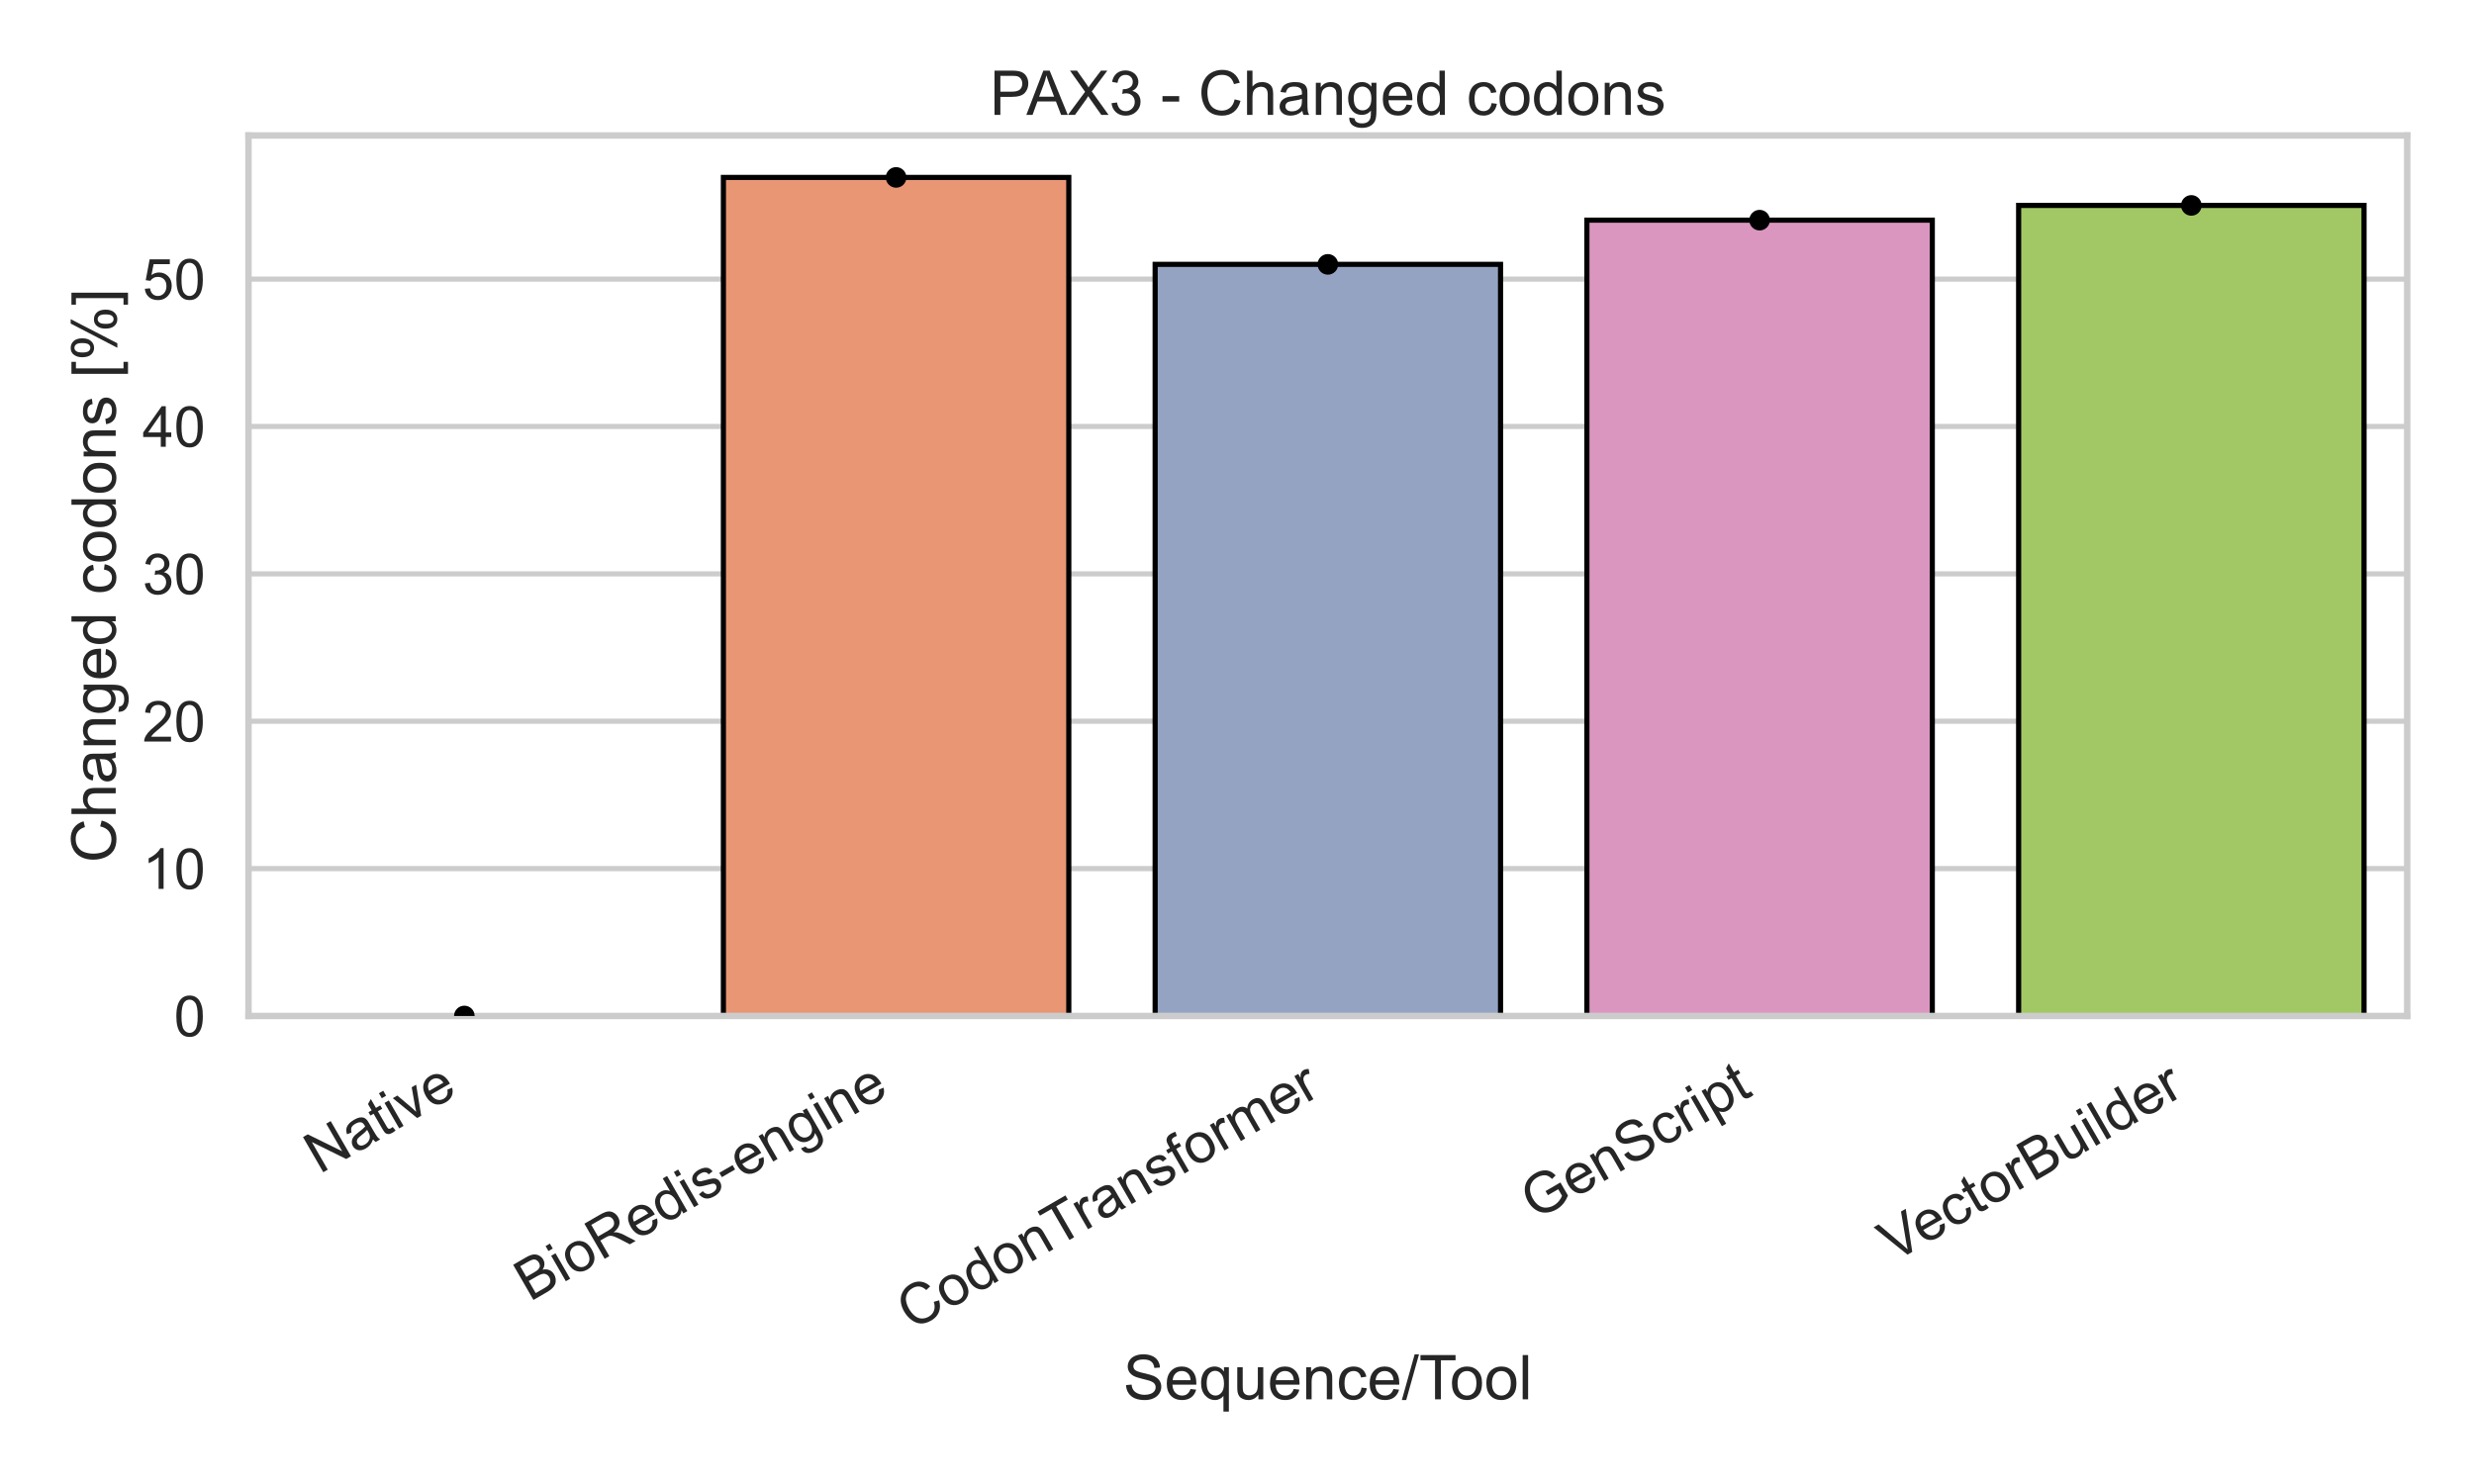
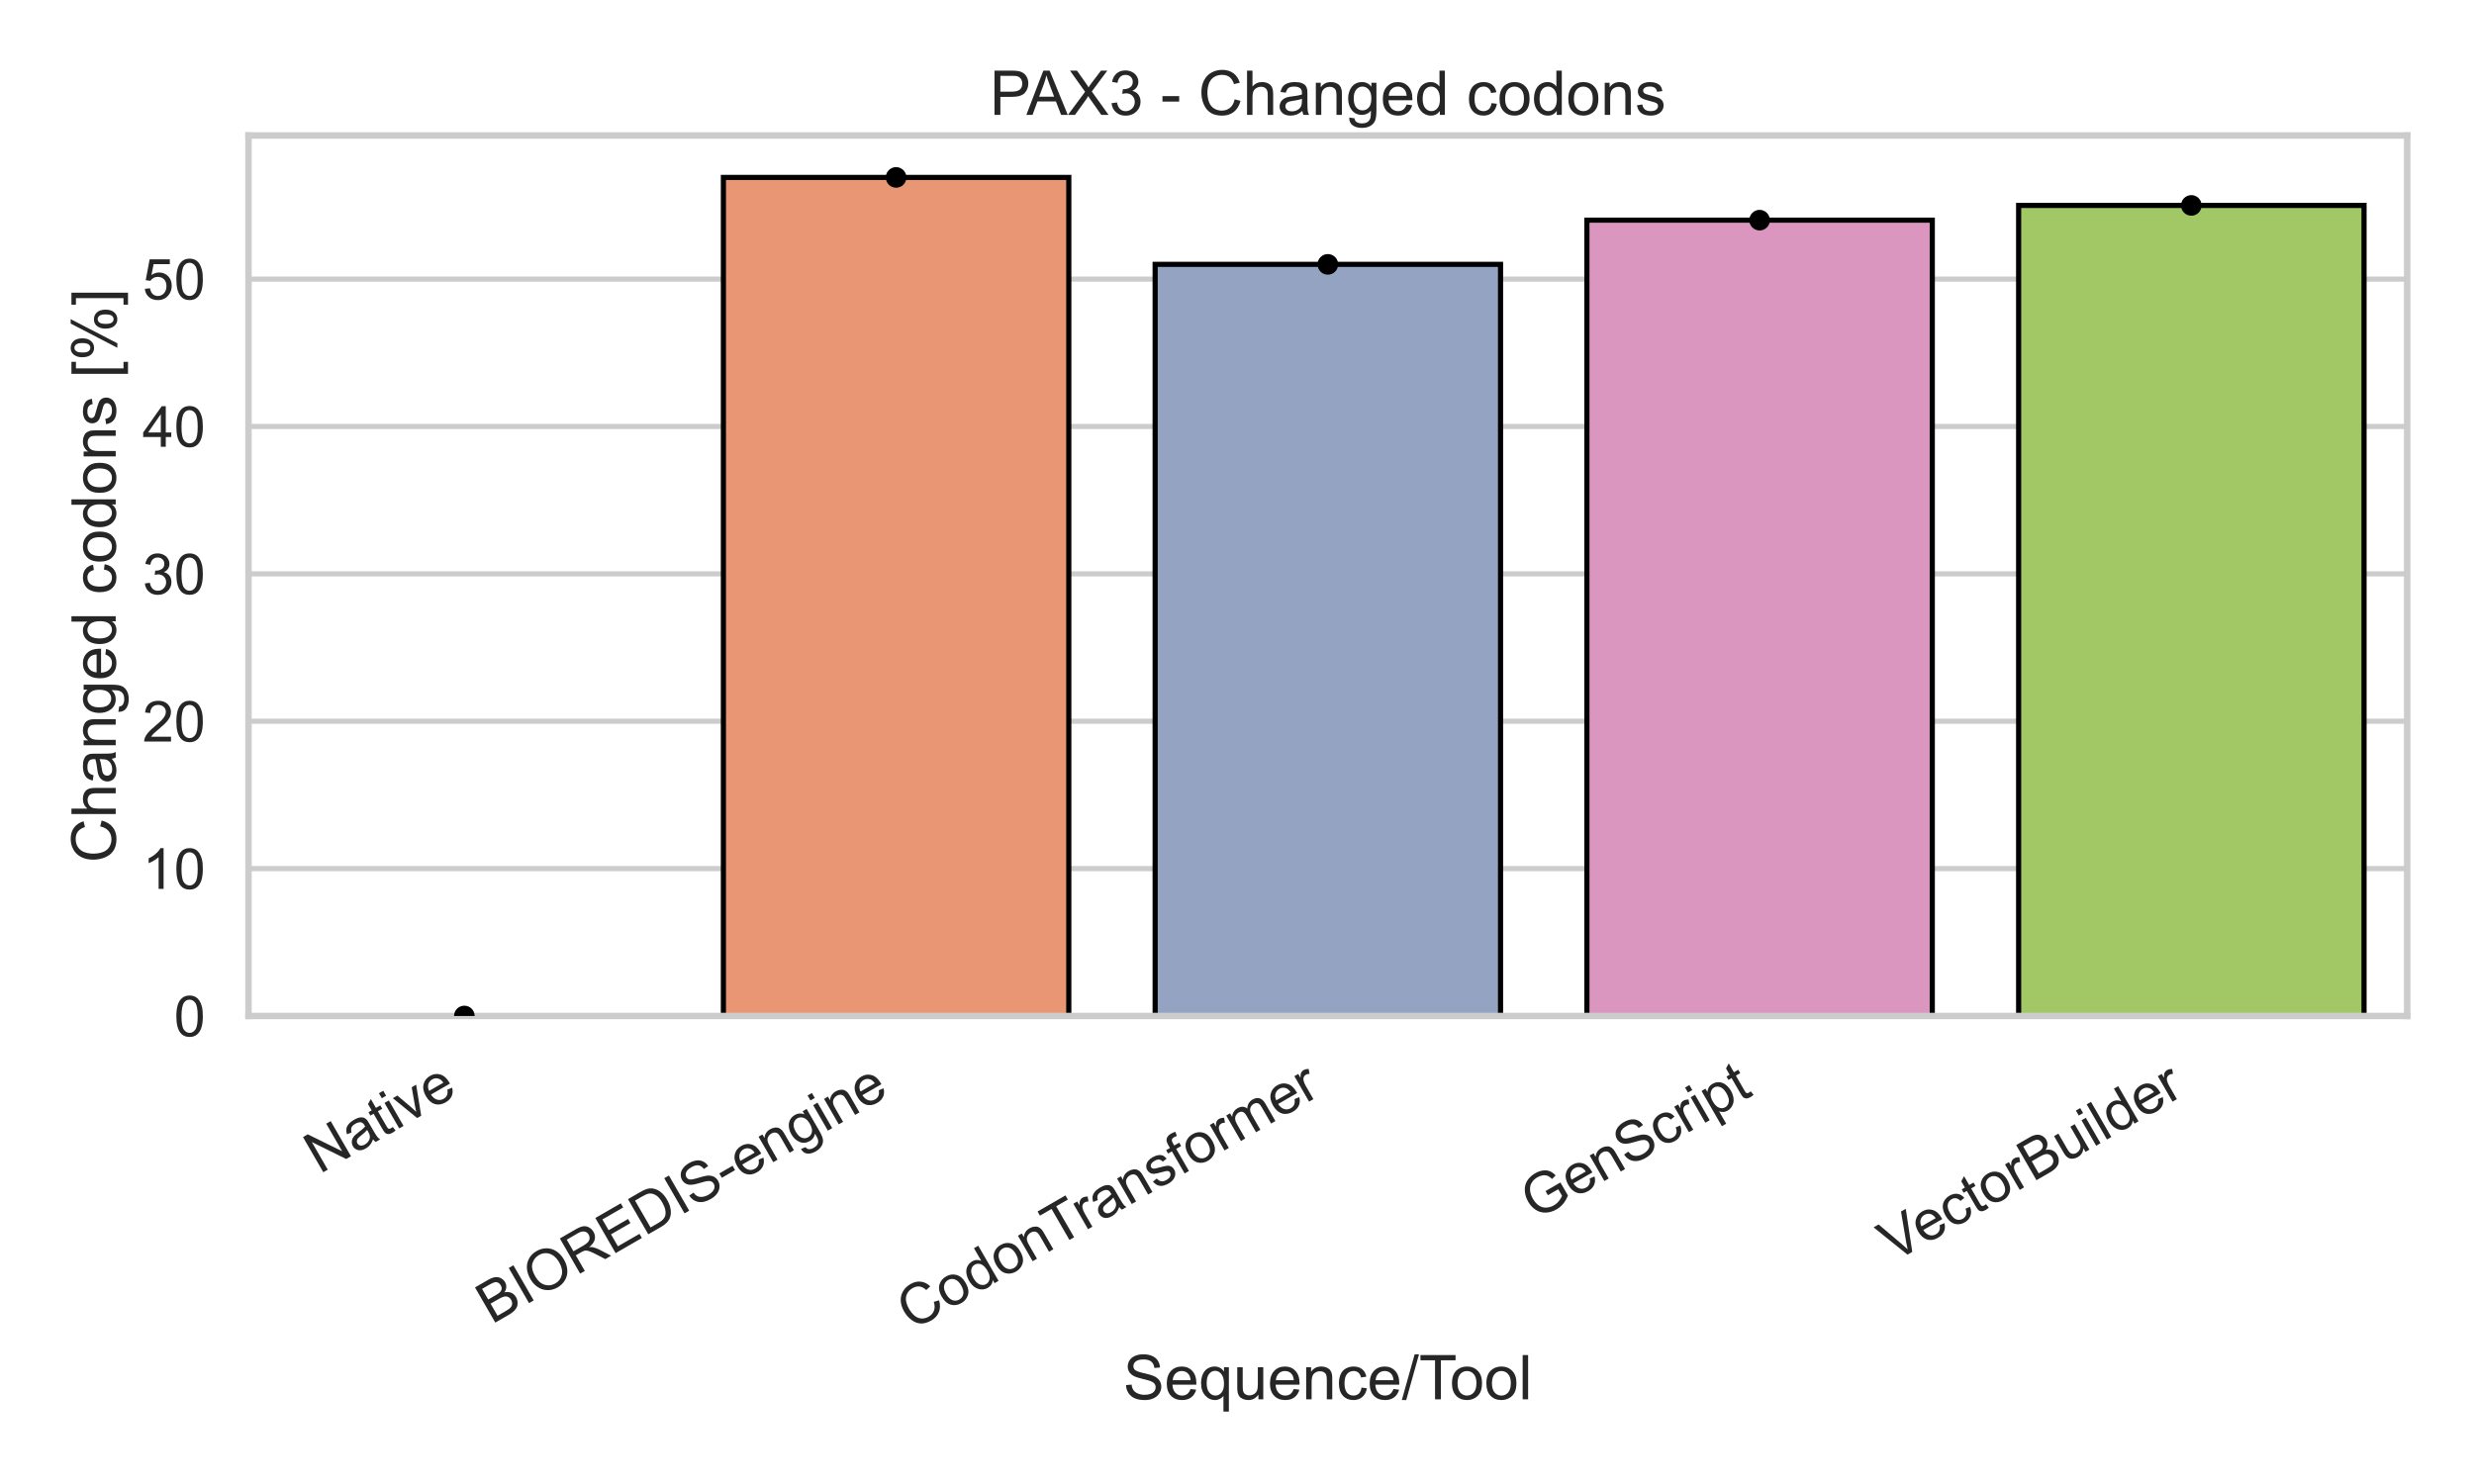
<svg xmlns="http://www.w3.org/2000/svg" xmlns:xlink="http://www.w3.org/1999/xlink" width="720pt" height="432pt" viewBox="0 0 720 432" version="1.1">
  <defs>
    <style type="text/css">*{stroke-linejoin: round; stroke-linecap: butt}</style>
  </defs>
  <g id="figure_1">
    <g id="patch_1">
      <path d="M 0 432  L 720 432  L 720 0  L 0 0  z " style="fill: #ffffff" />
    </g>
    <g id="axes_1">
      <g id="patch_2">
        <path d="M 72.315 295.757  L 700.56 295.757  L 700.56 39.44  L 72.315 39.44  z " style="fill: #ffffff" />
      </g>
      <g id="matplotlib.axis_1">
        <g id="xtick_1">
          <g id="text_1">
            <g style="fill: #262626" transform="translate(92.99824 341.8688) rotate(-30) scale(0.165 -0.165)">
              <defs>
                <path id="ArialMT-4e" d="M 488 0  L 488 4581  L 1109 4581  L 3516 984  L 3516 4581  L 4097 4581  L 4097 0  L 3475 0  L 1069 3600  L 1069 0  L 488 0  z " transform="scale(0.015625)" />
                <path id="ArialMT-61" d="M 2588 409  Q 2275 144 1986 34  Q 1697 -75 1366 -75  Q 819 -75 525 192  Q 231 459 231 875  Q 231 1119 342 1320  Q 453 1522 633 1644  Q 813 1766 1038 1828  Q 1203 1872 1538 1913  Q 2219 1994 2541 2106  Q 2544 2222 2544 2253  Q 2544 2597 2384 2738  Q 2169 2928 1744 2928  Q 1347 2928 1158 2789  Q 969 2650 878 2297  L 328 2372  Q 403 2725 575 2942  Q 747 3159 1072 3276  Q 1397 3394 1825 3394  Q 2250 3394 2515 3294  Q 2781 3194 2906 3042  Q 3031 2891 3081 2659  Q 3109 2516 3109 2141  L 3109 1391  Q 3109 606 3145 398  Q 3181 191 3288 0  L 2700 0  Q 2613 175 2588 409  z M 2541 1666  Q 2234 1541 1622 1453  Q 1275 1403 1131 1340  Q 988 1278 909 1158  Q 831 1038 831 891  Q 831 666 1001 516  Q 1172 366 1500 366  Q 1825 366 2078 508  Q 2331 650 2450 897  Q 2541 1088 2541 1459  L 2541 1666  z " transform="scale(0.015625)" />
                <path id="ArialMT-74" d="M 1650 503  L 1731 6  Q 1494 -44 1306 -44  Q 1000 -44 831 53  Q 663 150 594 308  Q 525 466 525 972  L 525 2881  L 113 2881  L 113 3319  L 525 3319  L 525 4141  L 1084 4478  L 1084 3319  L 1650 3319  L 1650 2881  L 1084 2881  L 1084 941  Q 1084 700 1114 631  Q 1144 563 1211 522  Q 1278 481 1403 481  Q 1497 481 1650 503  z " transform="scale(0.015625)" />
                <path id="ArialMT-69" d="M 425 3934  L 425 4581  L 988 4581  L 988 3934  L 425 3934  z M 425 0  L 425 3319  L 988 3319  L 988 0  L 425 0  z " transform="scale(0.015625)" />
                <path id="ArialMT-76" d="M 1344 0  L 81 3319  L 675 3319  L 1388 1331  Q 1503 1009 1600 663  Q 1675 925 1809 1294  L 2547 3319  L 3125 3319  L 1869 0  L 1344 0  z " transform="scale(0.015625)" />
                <path id="ArialMT-65" d="M 2694 1069  L 3275 997  Q 3138 488 2766 206  Q 2394 -75 1816 -75  Q 1088 -75 661 373  Q 234 822 234 1631  Q 234 2469 665 2931  Q 1097 3394 1784 3394  Q 2450 3394 2872 2941  Q 3294 2488 3294 1666  Q 3294 1616 3291 1516  L 816 1516  Q 847 969 1125 678  Q 1403 388 1819 388  Q 2128 388 2347 550  Q 2566 713 2694 1069  z M 847 1978  L 2700 1978  Q 2663 2397 2488 2606  Q 2219 2931 1791 2931  Q 1403 2931 1139 2672  Q 875 2413 847 1978  z " transform="scale(0.015625)" />
              </defs>
              <use xlink:href="#ArialMT-4e" />
              <use xlink:href="#ArialMT-61" x="72.217" />
              <use xlink:href="#ArialMT-74" x="127.832" />
              <use xlink:href="#ArialMT-69" x="155.615" />
              <use xlink:href="#ArialMT-76" x="177.832" />
              <use xlink:href="#ArialMT-65" x="227.832" />
            </g>
          </g>
        </g>
        <g id="xtick_2">
          <g id="text_2">
-             <g style="fill: #262626" transform="translate(154.2035 379.0196) rotate(-30) scale(0.165 -0.165)">
+             <g style="fill: #262626" transform="translate(143.1002 385.6132) rotate(-30) scale(0.165 -0.165)">
              <defs>
                <path id="ArialMT-42" d="M 469 0  L 469 4581  L 2188 4581  Q 2713 4581 3030 4442  Q 3347 4303 3526 4014  Q 3706 3725 3706 3409  Q 3706 3116 3547 2856  Q 3388 2597 3066 2438  Q 3481 2316 3704 2022  Q 3928 1728 3928 1328  Q 3928 1006 3792 729  Q 3656 453 3456 303  Q 3256 153 2954 76  Q 2653 0 2216 0  L 469 0  z M 1075 2656  L 2066 2656  Q 2469 2656 2644 2709  Q 2875 2778 2992 2937  Q 3109 3097 3109 3338  Q 3109 3566 3000 3739  Q 2891 3913 2687 3977  Q 2484 4041 1991 4041  L 1075 4041  L 1075 2656  z M 1075 541  L 2216 541  Q 2509 541 2628 563  Q 2838 600 2978 687  Q 3119 775 3209 942  Q 3300 1109 3300 1328  Q 3300 1584 3169 1773  Q 3038 1963 2805 2039  Q 2572 2116 2134 2116  L 1075 2116  L 1075 541  z " transform="scale(0.015625)" />
-                 <path id="ArialMT-6f" d="M 213 1659  Q 213 2581 725 3025  Q 1153 3394 1769 3394  Q 2453 3394 2887 2945  Q 3322 2497 3322 1706  Q 3322 1066 3130 698  Q 2938 331 2570 128  Q 2203 -75 1769 -75  Q 1072 -75 642 372  Q 213 819 213 1659  z M 791 1659  Q 791 1022 1069 705  Q 1347 388 1769 388  Q 2188 388 2466 706  Q 2744 1025 2744 1678  Q 2744 2294 2464 2611  Q 2184 2928 1769 2928  Q 1347 2928 1069 2612  Q 791 2297 791 1659  z " transform="scale(0.015625)" />
+                 <path id="ArialMT-49" d="M 597 0  L 597 4581  L 1203 4581  L 1203 0  L 597 0  z " transform="scale(0.015625)" />
+                 <path id="ArialMT-4f" d="M 309 2231  Q 309 3372 921 4017  Q 1534 4663 2503 4663  Q 3138 4663 3647 4359  Q 4156 4056 4423 3514  Q 4691 2972 4691 2284  Q 4691 1588 4409 1038  Q 4128 488 3612 205  Q 3097 -78 2500 -78  Q 1853 -78 1343 234  Q 834 547 571 1087  Q 309 1628 309 2231  z M 934 2222  Q 934 1394 1379 917  Q 1825 441 2497 441  Q 3181 441 3623 922  Q 4066 1403 4066 2288  Q 4066 2847 3877 3264  Q 3688 3681 3323 3911  Q 2959 4141 2506 4141  Q 1863 4141 1398 3698  Q 934 3256 934 2222  z " transform="scale(0.015625)" />
                <path id="ArialMT-52" d="M 503 0  L 503 4581  L 2534 4581  Q 3147 4581 3465 4457  Q 3784 4334 3975 4021  Q 4166 3709 4166 3331  Q 4166 2844 3850 2509  Q 3534 2175 2875 2084  Q 3116 1969 3241 1856  Q 3506 1613 3744 1247  L 4541 0  L 3778 0  L 3172 953  Q 2906 1366 2734 1584  Q 2563 1803 2427 1890  Q 2291 1978 2150 2013  Q 2047 2034 1813 2034  L 1109 2034  L 1109 0  L 503 0  z M 1109 2559  L 2413 2559  Q 2828 2559 3062 2645  Q 3297 2731 3419 2920  Q 3541 3109 3541 3331  Q 3541 3656 3305 3865  Q 3069 4075 2559 4075  L 1109 4075  L 1109 2559  z " transform="scale(0.015625)" />
-                 <path id="ArialMT-64" d="M 2575 0  L 2575 419  Q 2259 -75 1647 -75  Q 1250 -75 917 144  Q 584 363 401 755  Q 219 1147 219 1656  Q 219 2153 384 2558  Q 550 2963 881 3178  Q 1213 3394 1622 3394  Q 1922 3394 2156 3267  Q 2391 3141 2538 2938  L 2538 4581  L 3097 4581  L 3097 0  L 2575 0  z M 797 1656  Q 797 1019 1065 703  Q 1334 388 1700 388  Q 2069 388 2326 689  Q 2584 991 2584 1609  Q 2584 2291 2321 2609  Q 2059 2928 1675 2928  Q 1300 2928 1048 2622  Q 797 2316 797 1656  z " transform="scale(0.015625)" />
-                 <path id="ArialMT-73" d="M 197 991  L 753 1078  Q 800 744 1014 566  Q 1228 388 1613 388  Q 2000 388 2187 545  Q 2375 703 2375 916  Q 2375 1106 2209 1216  Q 2094 1291 1634 1406  Q 1016 1563 777 1677  Q 538 1791 414 1992  Q 291 2194 291 2438  Q 291 2659 392 2848  Q 494 3038 669 3163  Q 800 3259 1026 3326  Q 1253 3394 1513 3394  Q 1903 3394 2198 3281  Q 2494 3169 2634 2976  Q 2775 2784 2828 2463  L 2278 2388  Q 2241 2644 2061 2787  Q 1881 2931 1553 2931  Q 1166 2931 1000 2803  Q 834 2675 834 2503  Q 834 2394 903 2306  Q 972 2216 1119 2156  Q 1203 2125 1616 2013  Q 2213 1853 2448 1751  Q 2684 1650 2818 1456  Q 2953 1263 2953 975  Q 2953 694 2789 445  Q 2625 197 2315 61  Q 2006 -75 1616 -75  Q 969 -75 630 194  Q 291 463 197 991  z " transform="scale(0.015625)" />
+                 <path id="ArialMT-45" d="M 506 0  L 506 4581  L 3819 4581  L 3819 4041  L 1113 4041  L 1113 2638  L 3647 2638  L 3647 2100  L 1113 2100  L 1113 541  L 3925 541  L 3925 0  L 506 0  z " transform="scale(0.015625)" />
+                 <path id="ArialMT-44" d="M 494 0  L 494 4581  L 2072 4581  Q 2606 4581 2888 4516  Q 3281 4425 3559 4188  Q 3922 3881 4101 3404  Q 4281 2928 4281 2316  Q 4281 1794 4159 1391  Q 4038 988 3847 723  Q 3656 459 3429 307  Q 3203 156 2883 78  Q 2563 0 2147 0  L 494 0  z M 1100 541  L 2078 541  Q 2531 541 2789 625  Q 3047 709 3200 863  Q 3416 1078 3536 1442  Q 3656 1806 3656 2325  Q 3656 3044 3420 3430  Q 3184 3816 2847 3947  Q 2603 4041 2063 4041  L 1100 4041  L 1100 541  z " transform="scale(0.015625)" />
+                 <path id="ArialMT-53" d="M 288 1472  L 859 1522  Q 900 1178 1048 958  Q 1197 738 1509 602  Q 1822 466 2213 466  Q 2559 466 2825 569  Q 3091 672 3220 851  Q 3350 1031 3350 1244  Q 3350 1459 3225 1620  Q 3100 1781 2813 1891  Q 2628 1963 1997 2114  Q 1366 2266 1113 2400  Q 784 2572 623 2826  Q 463 3081 463 3397  Q 463 3744 659 4045  Q 856 4347 1234 4503  Q 1613 4659 2075 4659  Q 2584 4659 2973 4495  Q 3363 4331 3572 4012  Q 3781 3694 3797 3291  L 3216 3247  Q 3169 3681 2898 3903  Q 2628 4125 2100 4125  Q 1550 4125 1298 3923  Q 1047 3722 1047 3438  Q 1047 3191 1225 3031  Q 1400 2872 2139 2705  Q 2878 2538 3153 2413  Q 3553 2228 3743 1945  Q 3934 1663 3934 1294  Q 3934 928 3725 604  Q 3516 281 3123 101  Q 2731 -78 2241 -78  Q 1619 -78 1198 103  Q 778 284 539 648  Q 300 1013 288 1472  z " transform="scale(0.015625)" />
                <path id="ArialMT-2d" d="M 203 1375  L 203 1941  L 1931 1941  L 1931 1375  L 203 1375  z " transform="scale(0.015625)" />
                <path id="ArialMT-6e" d="M 422 0  L 422 3319  L 928 3319  L 928 2847  Q 1294 3394 1984 3394  Q 2284 3394 2536 3286  Q 2788 3178 2913 3003  Q 3038 2828 3088 2588  Q 3119 2431 3119 2041  L 3119 0  L 2556 0  L 2556 2019  Q 2556 2363 2490 2533  Q 2425 2703 2258 2804  Q 2091 2906 1866 2906  Q 1506 2906 1245 2678  Q 984 2450 984 1813  L 984 0  L 422 0  z " transform="scale(0.015625)" />
                <path id="ArialMT-67" d="M 319 -275  L 866 -356  Q 900 -609 1056 -725  Q 1266 -881 1628 -881  Q 2019 -881 2231 -725  Q 2444 -569 2519 -288  Q 2563 -116 2559 434  Q 2191 0 1641 0  Q 956 0 581 494  Q 206 988 206 1678  Q 206 2153 378 2554  Q 550 2956 876 3175  Q 1203 3394 1644 3394  Q 2231 3394 2613 2919  L 2613 3319  L 3131 3319  L 3131 450  Q 3131 -325 2973 -648  Q 2816 -972 2473 -1159  Q 2131 -1347 1631 -1347  Q 1038 -1347 672 -1080  Q 306 -813 319 -275  z M 784 1719  Q 784 1066 1043 766  Q 1303 466 1694 466  Q 2081 466 2343 764  Q 2606 1063 2606 1700  Q 2606 2309 2336 2618  Q 2066 2928 1684 2928  Q 1309 2928 1046 2623  Q 784 2319 784 1719  z " transform="scale(0.015625)" />
              </defs>
              <use xlink:href="#ArialMT-42" />
-               <use xlink:href="#ArialMT-69" x="66.699" />
-               <use xlink:href="#ArialMT-6f" x="88.916" />
-               <use xlink:href="#ArialMT-52" x="144.531" />
-               <use xlink:href="#ArialMT-65" x="216.748" />
-               <use xlink:href="#ArialMT-64" x="272.363" />
-               <use xlink:href="#ArialMT-69" x="327.979" />
-               <use xlink:href="#ArialMT-73" x="350.195" />
-               <use xlink:href="#ArialMT-2d" x="400.195" />
-               <use xlink:href="#ArialMT-65" x="433.496" />
-               <use xlink:href="#ArialMT-6e" x="489.111" />
-               <use xlink:href="#ArialMT-67" x="544.727" />
-               <use xlink:href="#ArialMT-69" x="600.342" />
-               <use xlink:href="#ArialMT-6e" x="622.559" />
-               <use xlink:href="#ArialMT-65" x="678.174" />
+               <use xlink:href="#ArialMT-49" x="66.699" />
+               <use xlink:href="#ArialMT-4f" x="94.482" />
+               <use xlink:href="#ArialMT-52" x="172.266" />
+               <use xlink:href="#ArialMT-45" x="244.482" />
+               <use xlink:href="#ArialMT-44" x="311.182" />
+               <use xlink:href="#ArialMT-49" x="383.398" />
+               <use xlink:href="#ArialMT-53" x="411.182" />
+               <use xlink:href="#ArialMT-2d" x="477.881" />
+               <use xlink:href="#ArialMT-65" x="511.182" />
+               <use xlink:href="#ArialMT-6e" x="566.797" />
+               <use xlink:href="#ArialMT-67" x="622.412" />
+               <use xlink:href="#ArialMT-69" x="678.027" />
+               <use xlink:href="#ArialMT-6e" x="700.244" />
+               <use xlink:href="#ArialMT-65" x="755.859" />
            </g>
          </g>
        </g>
        <g id="xtick_3">
          <g id="text_3">
            <g style="fill: #262626" transform="translate(265.4253 387.4049) rotate(-30) scale(0.165 -0.165)">
              <defs>
                <path id="ArialMT-43" d="M 3763 1606  L 4369 1453  Q 4178 706 3683 314  Q 3188 -78 2472 -78  Q 1731 -78 1267 223  Q 803 525 561 1097  Q 319 1669 319 2325  Q 319 3041 592 3573  Q 866 4106 1370 4382  Q 1875 4659 2481 4659  Q 3169 4659 3637 4309  Q 4106 3959 4291 3325  L 3694 3184  Q 3534 3684 3231 3912  Q 2928 4141 2469 4141  Q 1941 4141 1586 3887  Q 1231 3634 1087 3207  Q 944 2781 944 2328  Q 944 1744 1114 1308  Q 1284 872 1643 656  Q 2003 441 2422 441  Q 2931 441 3284 734  Q 3638 1028 3763 1606  z " transform="scale(0.015625)" />
+                 <path id="ArialMT-6f" d="M 213 1659  Q 213 2581 725 3025  Q 1153 3394 1769 3394  Q 2453 3394 2887 2945  Q 3322 2497 3322 1706  Q 3322 1066 3130 698  Q 2938 331 2570 128  Q 2203 -75 1769 -75  Q 1072 -75 642 372  Q 213 819 213 1659  z M 791 1659  Q 791 1022 1069 705  Q 1347 388 1769 388  Q 2188 388 2466 706  Q 2744 1025 2744 1678  Q 2744 2294 2464 2611  Q 2184 2928 1769 2928  Q 1347 2928 1069 2612  Q 791 2297 791 1659  z " transform="scale(0.015625)" />
+                 <path id="ArialMT-64" d="M 2575 0  L 2575 419  Q 2259 -75 1647 -75  Q 1250 -75 917 144  Q 584 363 401 755  Q 219 1147 219 1656  Q 219 2153 384 2558  Q 550 2963 881 3178  Q 1213 3394 1622 3394  Q 1922 3394 2156 3267  Q 2391 3141 2538 2938  L 2538 4581  L 3097 4581  L 3097 0  L 2575 0  z M 797 1656  Q 797 1019 1065 703  Q 1334 388 1700 388  Q 2069 388 2326 689  Q 2584 991 2584 1609  Q 2584 2291 2321 2609  Q 2059 2928 1675 2928  Q 1300 2928 1048 2622  Q 797 2316 797 1656  z " transform="scale(0.015625)" />
                <path id="ArialMT-54" d="M 1659 0  L 1659 4041  L 150 4041  L 150 4581  L 3781 4581  L 3781 4041  L 2266 4041  L 2266 0  L 1659 0  z " transform="scale(0.015625)" />
                <path id="ArialMT-72" d="M 416 0  L 416 3319  L 922 3319  L 922 2816  Q 1116 3169 1280 3281  Q 1444 3394 1641 3394  Q 1925 3394 2219 3213  L 2025 2691  Q 1819 2813 1613 2813  Q 1428 2813 1281 2702  Q 1134 2591 1072 2394  Q 978 2094 978 1738  L 978 0  L 416 0  z " transform="scale(0.015625)" />
+                 <path id="ArialMT-73" d="M 197 991  L 753 1078  Q 800 744 1014 566  Q 1228 388 1613 388  Q 2000 388 2187 545  Q 2375 703 2375 916  Q 2375 1106 2209 1216  Q 2094 1291 1634 1406  Q 1016 1563 777 1677  Q 538 1791 414 1992  Q 291 2194 291 2438  Q 291 2659 392 2848  Q 494 3038 669 3163  Q 800 3259 1026 3326  Q 1253 3394 1513 3394  Q 1903 3394 2198 3281  Q 2494 3169 2634 2976  Q 2775 2784 2828 2463  L 2278 2388  Q 2241 2644 2061 2787  Q 1881 2931 1553 2931  Q 1166 2931 1000 2803  Q 834 2675 834 2503  Q 834 2394 903 2306  Q 972 2216 1119 2156  Q 1203 2125 1616 2013  Q 2213 1853 2448 1751  Q 2684 1650 2818 1456  Q 2953 1263 2953 975  Q 2953 694 2789 445  Q 2625 197 2315 61  Q 2006 -75 1616 -75  Q 969 -75 630 194  Q 291 463 197 991  z " transform="scale(0.015625)" />
                <path id="ArialMT-66" d="M 556 0  L 556 2881  L 59 2881  L 59 3319  L 556 3319  L 556 3672  Q 556 4006 616 4169  Q 697 4388 901 4523  Q 1106 4659 1475 4659  Q 1713 4659 2000 4603  L 1916 4113  Q 1741 4144 1584 4144  Q 1328 4144 1222 4034  Q 1116 3925 1116 3625  L 1116 3319  L 1763 3319  L 1763 2881  L 1116 2881  L 1116 0  L 556 0  z " transform="scale(0.015625)" />
                <path id="ArialMT-6d" d="M 422 0  L 422 3319  L 925 3319  L 925 2853  Q 1081 3097 1340 3245  Q 1600 3394 1931 3394  Q 2300 3394 2536 3241  Q 2772 3088 2869 2813  Q 3263 3394 3894 3394  Q 4388 3394 4653 3120  Q 4919 2847 4919 2278  L 4919 0  L 4359 0  L 4359 2091  Q 4359 2428 4304 2576  Q 4250 2725 4106 2815  Q 3963 2906 3769 2906  Q 3419 2906 3187 2673  Q 2956 2441 2956 1928  L 2956 0  L 2394 0  L 2394 2156  Q 2394 2531 2256 2718  Q 2119 2906 1806 2906  Q 1569 2906 1367 2781  Q 1166 2656 1075 2415  Q 984 2175 984 1722  L 984 0  L 422 0  z " transform="scale(0.015625)" />
              </defs>
              <use xlink:href="#ArialMT-43" />
              <use xlink:href="#ArialMT-6f" x="72.217" />
              <use xlink:href="#ArialMT-64" x="127.832" />
              <use xlink:href="#ArialMT-6f" x="183.447" />
              <use xlink:href="#ArialMT-6e" x="239.062" />
              <use xlink:href="#ArialMT-54" x="294.678" />
              <use xlink:href="#ArialMT-72" x="352.012" />
              <use xlink:href="#ArialMT-61" x="385.312" />
              <use xlink:href="#ArialMT-6e" x="440.928" />
              <use xlink:href="#ArialMT-73" x="496.543" />
              <use xlink:href="#ArialMT-66" x="546.543" />
              <use xlink:href="#ArialMT-6f" x="574.326" />
              <use xlink:href="#ArialMT-72" x="629.941" />
              <use xlink:href="#ArialMT-6d" x="663.242" />
              <use xlink:href="#ArialMT-65" x="746.543" />
              <use xlink:href="#ArialMT-72" x="802.158" />
            </g>
          </g>
        </g>
        <g id="xtick_4">
          <g id="text_4">
            <g style="fill: #262626" transform="translate(446.9147 355.3396) rotate(-30) scale(0.165 -0.165)">
              <defs>
                <path id="ArialMT-47" d="M 2638 1797  L 2638 2334  L 4578 2338  L 4578 638  Q 4131 281 3656 101  Q 3181 -78 2681 -78  Q 2006 -78 1454 211  Q 903 500 622 1047  Q 341 1594 341 2269  Q 341 2938 620 3517  Q 900 4097 1425 4378  Q 1950 4659 2634 4659  Q 3131 4659 3532 4498  Q 3934 4338 4162 4050  Q 4391 3763 4509 3300  L 3963 3150  Q 3859 3500 3706 3700  Q 3553 3900 3268 4020  Q 2984 4141 2638 4141  Q 2222 4141 1919 4014  Q 1616 3888 1430 3681  Q 1244 3475 1141 3228  Q 966 2803 966 2306  Q 966 1694 1177 1281  Q 1388 869 1791 669  Q 2194 469 2647 469  Q 3041 469 3416 620  Q 3791 772 3984 944  L 3984 1797  L 2638 1797  z " transform="scale(0.015625)" />
-                 <path id="ArialMT-53" d="M 288 1472  L 859 1522  Q 900 1178 1048 958  Q 1197 738 1509 602  Q 1822 466 2213 466  Q 2559 466 2825 569  Q 3091 672 3220 851  Q 3350 1031 3350 1244  Q 3350 1459 3225 1620  Q 3100 1781 2813 1891  Q 2628 1963 1997 2114  Q 1366 2266 1113 2400  Q 784 2572 623 2826  Q 463 3081 463 3397  Q 463 3744 659 4045  Q 856 4347 1234 4503  Q 1613 4659 2075 4659  Q 2584 4659 2973 4495  Q 3363 4331 3572 4012  Q 3781 3694 3797 3291  L 3216 3247  Q 3169 3681 2898 3903  Q 2628 4125 2100 4125  Q 1550 4125 1298 3923  Q 1047 3722 1047 3438  Q 1047 3191 1225 3031  Q 1400 2872 2139 2705  Q 2878 2538 3153 2413  Q 3553 2228 3743 1945  Q 3934 1663 3934 1294  Q 3934 928 3725 604  Q 3516 281 3123 101  Q 2731 -78 2241 -78  Q 1619 -78 1198 103  Q 778 284 539 648  Q 300 1013 288 1472  z " transform="scale(0.015625)" />
                <path id="ArialMT-63" d="M 2588 1216  L 3141 1144  Q 3050 572 2676 248  Q 2303 -75 1759 -75  Q 1078 -75 664 370  Q 250 816 250 1647  Q 250 2184 428 2587  Q 606 2991 970 3192  Q 1334 3394 1763 3394  Q 2303 3394 2647 3120  Q 2991 2847 3088 2344  L 2541 2259  Q 2463 2594 2264 2762  Q 2066 2931 1784 2931  Q 1359 2931 1093 2626  Q 828 2322 828 1663  Q 828 994 1084 691  Q 1341 388 1753 388  Q 2084 388 2306 591  Q 2528 794 2588 1216  z " transform="scale(0.015625)" />
                <path id="ArialMT-70" d="M 422 -1272  L 422 3319  L 934 3319  L 934 2888  Q 1116 3141 1344 3267  Q 1572 3394 1897 3394  Q 2322 3394 2647 3175  Q 2972 2956 3137 2557  Q 3303 2159 3303 1684  Q 3303 1175 3120 767  Q 2938 359 2589 142  Q 2241 -75 1856 -75  Q 1575 -75 1351 44  Q 1128 163 984 344  L 984 -1272  L 422 -1272  z M 931 1641  Q 931 1000 1190 694  Q 1450 388 1819 388  Q 2194 388 2461 705  Q 2728 1022 2728 1688  Q 2728 2322 2467 2637  Q 2206 2953 1844 2953  Q 1484 2953 1207 2617  Q 931 2281 931 1641  z " transform="scale(0.015625)" />
              </defs>
              <use xlink:href="#ArialMT-47" />
              <use xlink:href="#ArialMT-65" x="77.783" />
              <use xlink:href="#ArialMT-6e" x="133.398" />
              <use xlink:href="#ArialMT-53" x="189.014" />
              <use xlink:href="#ArialMT-63" x="255.713" />
              <use xlink:href="#ArialMT-72" x="305.713" />
              <use xlink:href="#ArialMT-69" x="339.014" />
              <use xlink:href="#ArialMT-70" x="361.23" />
              <use xlink:href="#ArialMT-74" x="416.846" />
            </g>
          </g>
        </g>
        <g id="xtick_5">
          <g id="text_5">
            <g style="fill: #262626" transform="translate(551.1073 367.5534) rotate(-30) scale(0.165 -0.165)">
              <defs>
                <path id="ArialMT-56" d="M 1803 0  L 28 4581  L 684 4581  L 1875 1253  Q 2019 853 2116 503  Q 2222 878 2363 1253  L 3600 4581  L 4219 4581  L 2425 0  L 1803 0  z " transform="scale(0.015625)" />
                <path id="ArialMT-75" d="M 2597 0  L 2597 488  Q 2209 -75 1544 -75  Q 1250 -75 995 37  Q 741 150 617 320  Q 494 491 444 738  Q 409 903 409 1263  L 409 3319  L 972 3319  L 972 1478  Q 972 1038 1006 884  Q 1059 663 1231 536  Q 1403 409 1656 409  Q 1909 409 2131 539  Q 2353 669 2445 892  Q 2538 1116 2538 1541  L 2538 3319  L 3100 3319  L 3100 0  L 2597 0  z " transform="scale(0.015625)" />
                <path id="ArialMT-6c" d="M 409 0  L 409 4581  L 972 4581  L 972 0  L 409 0  z " transform="scale(0.015625)" />
              </defs>
              <use xlink:href="#ArialMT-56" />
              <use xlink:href="#ArialMT-65" x="61.199" />
              <use xlink:href="#ArialMT-63" x="116.814" />
              <use xlink:href="#ArialMT-74" x="166.814" />
              <use xlink:href="#ArialMT-6f" x="194.598" />
              <use xlink:href="#ArialMT-72" x="250.213" />
              <use xlink:href="#ArialMT-42" x="283.514" />
              <use xlink:href="#ArialMT-75" x="350.213" />
              <use xlink:href="#ArialMT-69" x="405.828" />
              <use xlink:href="#ArialMT-6c" x="428.045" />
              <use xlink:href="#ArialMT-64" x="450.262" />
              <use xlink:href="#ArialMT-65" x="505.877" />
              <use xlink:href="#ArialMT-72" x="561.492" />
            </g>
          </g>
        </g>
        <g id="text_6">
          <g style="fill: #262626" transform="translate(326.8997 407.3484) scale(0.18 -0.18)">
            <defs>
              <path id="ArialMT-71" d="M 2538 -1272  L 2538 353  Q 2406 169 2170 47  Q 1934 -75 1669 -75  Q 1078 -75 651 397  Q 225 869 225 1691  Q 225 2191 398 2587  Q 572 2984 901 3189  Q 1231 3394 1625 3394  Q 2241 3394 2594 2875  L 2594 3319  L 3100 3319  L 3100 -1272  L 2538 -1272  z M 803 1669  Q 803 1028 1072 708  Q 1341 388 1716 388  Q 2075 388 2334 692  Q 2594 997 2594 1619  Q 2594 2281 2320 2615  Q 2047 2950 1678 2950  Q 1313 2950 1058 2639  Q 803 2328 803 1669  z " transform="scale(0.015625)" />
              <path id="ArialMT-2f" d="M 0 -78  L 1328 4659  L 1778 4659  L 453 -78  L 0 -78  z " transform="scale(0.015625)" />
            </defs>
            <use xlink:href="#ArialMT-53" />
            <use xlink:href="#ArialMT-65" x="66.699" />
            <use xlink:href="#ArialMT-71" x="122.314" />
            <use xlink:href="#ArialMT-75" x="177.93" />
            <use xlink:href="#ArialMT-65" x="233.545" />
            <use xlink:href="#ArialMT-6e" x="289.16" />
            <use xlink:href="#ArialMT-63" x="344.775" />
            <use xlink:href="#ArialMT-65" x="394.775" />
            <use xlink:href="#ArialMT-2f" x="450.391" />
            <use xlink:href="#ArialMT-54" x="478.174" />
            <use xlink:href="#ArialMT-6f" x="528.133" />
            <use xlink:href="#ArialMT-6f" x="583.748" />
            <use xlink:href="#ArialMT-6c" x="639.363" />
          </g>
        </g>
      </g>
      <g id="matplotlib.axis_2">
        <g id="ytick_1">
          <g id="line2d_1">
-             <path d="M 72.315 295.757  L 700.56 295.757  " clip-path="url(#p2572386478)" style="fill: none; stroke: #cccccc; stroke-width: 1.5; stroke-linecap: round" />
+             <path d="M 72.315 295.757  L 700.56 295.757  " clip-path="url(#pbe7a2d8ac1)" style="fill: none; stroke: #cccccc; stroke-width: 1.5; stroke-linecap: round" />
          </g>
          <g id="text_7">
            <g style="fill: #262626" transform="translate(50.63945 301.6623) scale(0.165 -0.165)">
              <defs>
                <path id="ArialMT-30" d="M 266 2259  Q 266 3072 433 3567  Q 600 4063 929 4331  Q 1259 4600 1759 4600  Q 2128 4600 2406 4451  Q 2684 4303 2865 4023  Q 3047 3744 3150 3342  Q 3253 2941 3253 2259  Q 3253 1453 3087 958  Q 2922 463 2592 192  Q 2263 -78 1759 -78  Q 1097 -78 719 397  Q 266 969 266 2259  z M 844 2259  Q 844 1131 1108 757  Q 1372 384 1759 384  Q 2147 384 2411 759  Q 2675 1134 2675 2259  Q 2675 3391 2411 3762  Q 2147 4134 1753 4134  Q 1366 4134 1134 3806  Q 844 3388 844 2259  z " transform="scale(0.015625)" />
              </defs>
              <use xlink:href="#ArialMT-30" />
            </g>
          </g>
        </g>
        <g id="ytick_2">
          <g id="line2d_2">
-             <path d="M 72.315 252.855  L 700.56 252.855  " clip-path="url(#p2572386478)" style="fill: none; stroke: #cccccc; stroke-width: 1.5; stroke-linecap: round" />
+             <path d="M 72.315 252.855  L 700.56 252.855  " clip-path="url(#pbe7a2d8ac1)" style="fill: none; stroke: #cccccc; stroke-width: 1.5; stroke-linecap: round" />
          </g>
          <g id="text_8">
            <g style="fill: #262626" transform="translate(41.46391 258.7605) scale(0.165 -0.165)">
              <defs>
                <path id="ArialMT-31" d="M 2384 0  L 1822 0  L 1822 3584  Q 1619 3391 1289 3197  Q 959 3003 697 2906  L 697 3450  Q 1169 3672 1522 3987  Q 1875 4303 2022 4600  L 2384 4600  L 2384 0  z " transform="scale(0.015625)" />
              </defs>
              <use xlink:href="#ArialMT-31" />
              <use xlink:href="#ArialMT-30" x="55.615" />
            </g>
          </g>
        </g>
        <g id="ytick_3">
          <g id="line2d_3">
-             <path d="M 72.315 209.953  L 700.56 209.953  " clip-path="url(#p2572386478)" style="fill: none; stroke: #cccccc; stroke-width: 1.5; stroke-linecap: round" />
+             <path d="M 72.315 209.953  L 700.56 209.953  " clip-path="url(#pbe7a2d8ac1)" style="fill: none; stroke: #cccccc; stroke-width: 1.5; stroke-linecap: round" />
          </g>
          <g id="text_9">
            <g style="fill: #262626" transform="translate(41.46391 215.8586) scale(0.165 -0.165)">
              <defs>
                <path id="ArialMT-32" d="M 3222 541  L 3222 0  L 194 0  Q 188 203 259 391  Q 375 700 629 1000  Q 884 1300 1366 1694  Q 2113 2306 2375 2664  Q 2638 3022 2638 3341  Q 2638 3675 2398 3904  Q 2159 4134 1775 4134  Q 1369 4134 1125 3890  Q 881 3647 878 3216  L 300 3275  Q 359 3922 746 4261  Q 1134 4600 1788 4600  Q 2447 4600 2831 4234  Q 3216 3869 3216 3328  Q 3216 3053 3103 2787  Q 2991 2522 2730 2228  Q 2469 1934 1863 1422  Q 1356 997 1212 845  Q 1069 694 975 541  L 3222 541  z " transform="scale(0.015625)" />
              </defs>
              <use xlink:href="#ArialMT-32" />
              <use xlink:href="#ArialMT-30" x="55.615" />
            </g>
          </g>
        </g>
        <g id="ytick_4">
          <g id="line2d_4">
-             <path d="M 72.315 167.052  L 700.56 167.052  " clip-path="url(#p2572386478)" style="fill: none; stroke: #cccccc; stroke-width: 1.5; stroke-linecap: round" />
+             <path d="M 72.315 167.052  L 700.56 167.052  " clip-path="url(#pbe7a2d8ac1)" style="fill: none; stroke: #cccccc; stroke-width: 1.5; stroke-linecap: round" />
          </g>
          <g id="text_10">
            <g style="fill: #262626" transform="translate(41.46391 172.9568) scale(0.165 -0.165)">
              <defs>
                <path id="ArialMT-33" d="M 269 1209  L 831 1284  Q 928 806 1161 595  Q 1394 384 1728 384  Q 2125 384 2398 659  Q 2672 934 2672 1341  Q 2672 1728 2419 1979  Q 2166 2231 1775 2231  Q 1616 2231 1378 2169  L 1441 2663  Q 1497 2656 1531 2656  Q 1891 2656 2178 2843  Q 2466 3031 2466 3422  Q 2466 3731 2256 3934  Q 2047 4138 1716 4138  Q 1388 4138 1169 3931  Q 950 3725 888 3313  L 325 3413  Q 428 3978 793 4289  Q 1159 4600 1703 4600  Q 2078 4600 2393 4439  Q 2709 4278 2876 4000  Q 3044 3722 3044 3409  Q 3044 3113 2884 2869  Q 2725 2625 2413 2481  Q 2819 2388 3044 2092  Q 3269 1797 3269 1353  Q 3269 753 2831 336  Q 2394 -81 1725 -81  Q 1122 -81 723 278  Q 325 638 269 1209  z " transform="scale(0.015625)" />
              </defs>
              <use xlink:href="#ArialMT-33" />
              <use xlink:href="#ArialMT-30" x="55.615" />
            </g>
          </g>
        </g>
        <g id="ytick_5">
          <g id="line2d_5">
-             <path d="M 72.315 124.15  L 700.56 124.15  " clip-path="url(#p2572386478)" style="fill: none; stroke: #cccccc; stroke-width: 1.5; stroke-linecap: round" />
+             <path d="M 72.315 124.15  L 700.56 124.15  " clip-path="url(#pbe7a2d8ac1)" style="fill: none; stroke: #cccccc; stroke-width: 1.5; stroke-linecap: round" />
          </g>
          <g id="text_11">
            <g style="fill: #262626" transform="translate(41.46391 130.0549) scale(0.165 -0.165)">
              <defs>
                <path id="ArialMT-34" d="M 2069 0  L 2069 1097  L 81 1097  L 81 1613  L 2172 4581  L 2631 4581  L 2631 1613  L 3250 1613  L 3250 1097  L 2631 1097  L 2631 0  L 2069 0  z M 2069 1613  L 2069 3678  L 634 1613  L 2069 1613  z " transform="scale(0.015625)" />
              </defs>
              <use xlink:href="#ArialMT-34" />
              <use xlink:href="#ArialMT-30" x="55.615" />
            </g>
          </g>
        </g>
        <g id="ytick_6">
          <g id="line2d_6">
-             <path d="M 72.315 81.248  L 700.56 81.248  " clip-path="url(#p2572386478)" style="fill: none; stroke: #cccccc; stroke-width: 1.5; stroke-linecap: round" />
+             <path d="M 72.315 81.248  L 700.56 81.248  " clip-path="url(#pbe7a2d8ac1)" style="fill: none; stroke: #cccccc; stroke-width: 1.5; stroke-linecap: round" />
          </g>
          <g id="text_12">
            <g style="fill: #262626" transform="translate(41.46391 87.15305) scale(0.165 -0.165)">
              <defs>
                <path id="ArialMT-35" d="M 266 1200  L 856 1250  Q 922 819 1161 601  Q 1400 384 1738 384  Q 2144 384 2425 690  Q 2706 997 2706 1503  Q 2706 1984 2436 2262  Q 2166 2541 1728 2541  Q 1456 2541 1237 2417  Q 1019 2294 894 2097  L 366 2166  L 809 4519  L 3088 4519  L 3088 3981  L 1259 3981  L 1013 2750  Q 1425 3038 1878 3038  Q 2478 3038 2890 2622  Q 3303 2206 3303 1553  Q 3303 931 2941 478  Q 2500 -78 1738 -78  Q 1113 -78 717 272  Q 322 622 266 1200  z " transform="scale(0.015625)" />
              </defs>
              <use xlink:href="#ArialMT-35" />
              <use xlink:href="#ArialMT-30" x="55.615" />
            </g>
          </g>
        </g>
        <g id="text_13">
          <g style="fill: #262626" transform="translate(33.67547 251.1509) rotate(-90) scale(0.18 -0.18)">
            <defs>
              <path id="ArialMT-68" d="M 422 0  L 422 4581  L 984 4581  L 984 2938  Q 1378 3394 1978 3394  Q 2347 3394 2619 3248  Q 2891 3103 3008 2847  Q 3125 2591 3125 2103  L 3125 0  L 2563 0  L 2563 2103  Q 2563 2525 2380 2717  Q 2197 2909 1863 2909  Q 1613 2909 1392 2779  Q 1172 2650 1078 2428  Q 984 2206 984 1816  L 984 0  L 422 0  z " transform="scale(0.015625)" />
              <path id="ArialMT-20" transform="scale(0.015625)" />
              <path id="ArialMT-5b" d="M 434 -1272  L 434 4581  L 1675 4581  L 1675 4116  L 997 4116  L 997 -806  L 1675 -806  L 1675 -1272  L 434 -1272  z " transform="scale(0.015625)" />
              <path id="ArialMT-25" d="M 372 3481  Q 372 3972 619 4315  Q 866 4659 1334 4659  Q 1766 4659 2048 4351  Q 2331 4044 2331 3447  Q 2331 2866 2045 2552  Q 1759 2238 1341 2238  Q 925 2238 648 2547  Q 372 2856 372 3481  z M 1350 4272  Q 1141 4272 1002 4090  Q 863 3909 863 3425  Q 863 2984 1003 2804  Q 1144 2625 1350 2625  Q 1563 2625 1702 2806  Q 1841 2988 1841 3469  Q 1841 3913 1700 4092  Q 1559 4272 1350 4272  z M 1353 -169  L 3859 4659  L 4316 4659  L 1819 -169  L 1353 -169  z M 3334 1075  Q 3334 1569 3581 1911  Q 3828 2253 4300 2253  Q 4731 2253 5014 1945  Q 5297 1638 5297 1041  Q 5297 459 5011 145  Q 4725 -169 4303 -169  Q 3888 -169 3611 142  Q 3334 453 3334 1075  z M 4316 1866  Q 4103 1866 3964 1684  Q 3825 1503 3825 1019  Q 3825 581 3965 400  Q 4106 219 4313 219  Q 4528 219 4667 400  Q 4806 581 4806 1063  Q 4806 1506 4665 1686  Q 4525 1866 4316 1866  z " transform="scale(0.015625)" />
              <path id="ArialMT-5d" d="M 1363 -1272  L 122 -1272  L 122 -806  L 800 -806  L 800 4116  L 122 4116  L 122 4581  L 1363 4581  L 1363 -1272  z " transform="scale(0.015625)" />
            </defs>
            <use xlink:href="#ArialMT-43" />
            <use xlink:href="#ArialMT-68" x="72.217" />
            <use xlink:href="#ArialMT-61" x="127.832" />
            <use xlink:href="#ArialMT-6e" x="183.447" />
            <use xlink:href="#ArialMT-67" x="239.062" />
            <use xlink:href="#ArialMT-65" x="294.678" />
            <use xlink:href="#ArialMT-64" x="350.293" />
            <use xlink:href="#ArialMT-20" x="405.908" />
            <use xlink:href="#ArialMT-63" x="433.691" />
            <use xlink:href="#ArialMT-6f" x="483.691" />
            <use xlink:href="#ArialMT-64" x="539.307" />
            <use xlink:href="#ArialMT-6f" x="594.922" />
            <use xlink:href="#ArialMT-6e" x="650.537" />
            <use xlink:href="#ArialMT-73" x="706.152" />
            <use xlink:href="#ArialMT-20" x="756.152" />
            <use xlink:href="#ArialMT-5b" x="783.936" />
            <use xlink:href="#ArialMT-25" x="811.719" />
            <use xlink:href="#ArialMT-5d" x="900.635" />
          </g>
        </g>
      </g>
      <g id="patch_3">
-         <path d="M 84.88 295.757  L 185.399 295.757  L 185.399 295.757  L 84.88 295.757  z " clip-path="url(#p2572386478)" style="fill: #72b6a1; stroke: #000000; stroke-width: 1.5; stroke-linejoin: miter" />
+         <path d="M 84.88 295.757  L 185.399 295.757  L 185.399 295.757  L 84.88 295.757  z " clip-path="url(#pbe7a2d8ac1)" style="fill: #72b6a1; stroke: #000000; stroke-width: 1.5; stroke-linejoin: miter" />
      </g>
      <g id="patch_4">
-         <path d="M 210.529 295.757  L 311.048 295.757  L 311.048 51.646  L 210.529 51.646  z " clip-path="url(#p2572386478)" style="fill: #e99675; stroke: #000000; stroke-width: 1.5; stroke-linejoin: miter" />
+         <path d="M 210.529 295.757  L 311.048 295.757  L 311.048 51.646  L 210.529 51.646  z " clip-path="url(#pbe7a2d8ac1)" style="fill: #e99675; stroke: #000000; stroke-width: 1.5; stroke-linejoin: miter" />
      </g>
      <g id="patch_5">
-         <path d="M 336.178 295.757  L 436.697 295.757  L 436.697 76.958  L 336.178 76.958  z " clip-path="url(#p2572386478)" style="fill: #95a3c3; stroke: #000000; stroke-width: 1.5; stroke-linejoin: miter" />
+         <path d="M 336.178 295.757  L 436.697 295.757  L 436.697 76.958  L 336.178 76.958  z " clip-path="url(#pbe7a2d8ac1)" style="fill: #95a3c3; stroke: #000000; stroke-width: 1.5; stroke-linejoin: miter" />
      </g>
      <g id="patch_6">
-         <path d="M 461.827 295.757  L 562.346 295.757  L 562.346 64.087  L 461.827 64.087  z " clip-path="url(#p2572386478)" style="fill: #db96c0; stroke: #000000; stroke-width: 1.5; stroke-linejoin: miter" />
+         <path d="M 461.827 295.757  L 562.346 295.757  L 562.346 64.087  L 461.827 64.087  z " clip-path="url(#pbe7a2d8ac1)" style="fill: #db96c0; stroke: #000000; stroke-width: 1.5; stroke-linejoin: miter" />
      </g>
      <g id="patch_7">
-         <path d="M 587.476 295.757  L 687.995 295.757  L 687.995 59.797  L 587.476 59.797  z " clip-path="url(#p2572386478)" style="fill: #a2c865; stroke: #000000; stroke-width: 1.5; stroke-linejoin: miter" />
+         <path d="M 587.476 295.757  L 687.995 295.757  L 687.995 59.797  L 587.476 59.797  z " clip-path="url(#pbe7a2d8ac1)" style="fill: #a2c865; stroke: #000000; stroke-width: 1.5; stroke-linejoin: miter" />
      </g>
      <g id="line2d_7">
-         <path clip-path="url(#p2572386478)" style="fill: none; stroke: #424242; stroke-width: 3.375; stroke-linecap: round" />
+         <path clip-path="url(#pbe7a2d8ac1)" style="fill: none; stroke: #424242; stroke-width: 3.375; stroke-linecap: round" />
      </g>
      <g id="line2d_8">
-         <path clip-path="url(#p2572386478)" style="fill: none; stroke: #424242; stroke-width: 3.375; stroke-linecap: round" />
+         <path clip-path="url(#pbe7a2d8ac1)" style="fill: none; stroke: #424242; stroke-width: 3.375; stroke-linecap: round" />
      </g>
      <g id="line2d_9">
-         <path clip-path="url(#p2572386478)" style="fill: none; stroke: #424242; stroke-width: 3.375; stroke-linecap: round" />
+         <path clip-path="url(#pbe7a2d8ac1)" style="fill: none; stroke: #424242; stroke-width: 3.375; stroke-linecap: round" />
      </g>
      <g id="line2d_10">
-         <path clip-path="url(#p2572386478)" style="fill: none; stroke: #424242; stroke-width: 3.375; stroke-linecap: round" />
+         <path clip-path="url(#pbe7a2d8ac1)" style="fill: none; stroke: #424242; stroke-width: 3.375; stroke-linecap: round" />
      </g>
      <g id="line2d_11">
-         <path clip-path="url(#p2572386478)" style="fill: none; stroke: #424242; stroke-width: 3.375; stroke-linecap: round" />
+         <path clip-path="url(#pbe7a2d8ac1)" style="fill: none; stroke: #424242; stroke-width: 3.375; stroke-linecap: round" />
      </g>
      <g id="patch_8">
        <path d="M 72.315 295.757  L 72.315 39.44  " style="fill: none; stroke: #cccccc; stroke-width: 1.875; stroke-linejoin: miter; stroke-linecap: square" />
      </g>
      <g id="patch_9">
        <path d="M 700.56 295.757  L 700.56 39.44  " style="fill: none; stroke: #cccccc; stroke-width: 1.875; stroke-linejoin: miter; stroke-linecap: square" />
      </g>
      <g id="patch_10">
        <path d="M 72.315 295.757  L 700.56 295.757  " style="fill: none; stroke: #cccccc; stroke-width: 1.875; stroke-linejoin: miter; stroke-linecap: square" />
      </g>
      <g id="patch_11">
        <path d="M 72.315 39.44  L 700.56 39.44  " style="fill: none; stroke: #cccccc; stroke-width: 1.875; stroke-linejoin: miter; stroke-linecap: square" />
      </g>
      <g id="PathCollection_1">
        <defs>
-           <path id="m93bb24a0a8" d="M 0 3  C 0.796 3 1.559 2.684 2.121 2.121  C 2.684 1.559 3 0.796 3 0  C 3 -0.796 2.684 -1.559 2.121 -2.121  C 1.559 -2.684 0.796 -3 0 -3  C -0.796 -3 -1.559 -2.684 -2.121 -2.121  C -2.684 -1.559 -3 -0.796 -3 0  C -3 0.796 -2.684 1.559 -2.121 2.121  C -1.559 2.684 -0.796 3 0 3  z " />
+           <path id="m3d20e27934" d="M 0 3  C 0.796 3 1.559 2.684 2.121 2.121  C 2.684 1.559 3 0.796 3 0  C 3 -0.796 2.684 -1.559 2.121 -2.121  C 1.559 -2.684 0.796 -3 0 -3  C -0.796 -3 -1.559 -2.684 -2.121 -2.121  C -2.684 -1.559 -3 -0.796 -3 0  C -3 0.796 -2.684 1.559 -2.121 2.121  C -1.559 2.684 -0.796 3 0 3  z " />
        </defs>
-         <g clip-path="url(#p2572386478)">
-           <use xlink:href="#m93bb24a0a8" x="135.139" y="295.757" />
+         <g clip-path="url(#pbe7a2d8ac1)">
+           <use xlink:href="#m3d20e27934" x="135.139" y="295.757" />
        </g>
      </g>
      <g id="PathCollection_2">
-         <g clip-path="url(#p2572386478)">
-           <use xlink:href="#m93bb24a0a8" x="260.788" y="51.646" />
+         <g clip-path="url(#pbe7a2d8ac1)">
+           <use xlink:href="#m3d20e27934" x="260.788" y="51.646" />
        </g>
      </g>
      <g id="PathCollection_3">
-         <g clip-path="url(#p2572386478)">
-           <use xlink:href="#m93bb24a0a8" x="386.438" y="76.958" />
+         <g clip-path="url(#pbe7a2d8ac1)">
+           <use xlink:href="#m3d20e27934" x="386.438" y="76.958" />
        </g>
      </g>
      <g id="PathCollection_4">
-         <g clip-path="url(#p2572386478)">
-           <use xlink:href="#m93bb24a0a8" x="512.087" y="64.087" />
+         <g clip-path="url(#pbe7a2d8ac1)">
+           <use xlink:href="#m3d20e27934" x="512.087" y="64.087" />
        </g>
      </g>
      <g id="PathCollection_5">
-         <g clip-path="url(#p2572386478)">
-           <use xlink:href="#m93bb24a0a8" x="637.736" y="59.797" />
+         <g clip-path="url(#pbe7a2d8ac1)">
+           <use xlink:href="#m3d20e27934" x="637.736" y="59.797" />
        </g>
      </g>
      <g id="text_14">
        <g style="fill: #262626" transform="translate(288.0408 33.44) scale(0.18 -0.18)">
          <defs>
            <path id="ArialMT-50" d="M 494 0  L 494 4581  L 2222 4581  Q 2678 4581 2919 4538  Q 3256 4481 3484 4323  Q 3713 4166 3852 3881  Q 3991 3597 3991 3256  Q 3991 2672 3619 2267  Q 3247 1863 2275 1863  L 1100 1863  L 1100 0  L 494 0  z M 1100 2403  L 2284 2403  Q 2872 2403 3119 2622  Q 3366 2841 3366 3238  Q 3366 3525 3220 3729  Q 3075 3934 2838 4000  Q 2684 4041 2272 4041  L 1100 4041  L 1100 2403  z " transform="scale(0.015625)" />
            <path id="ArialMT-41" d="M -9 0  L 1750 4581  L 2403 4581  L 4278 0  L 3588 0  L 3053 1388  L 1138 1388  L 634 0  L -9 0  z M 1313 1881  L 2866 1881  L 2388 3150  Q 2169 3728 2063 4100  Q 1975 3659 1816 3225  L 1313 1881  z " transform="scale(0.015625)" />
            <path id="ArialMT-58" d="M 28 0  L 1800 2388  L 238 4581  L 959 4581  L 1791 3406  Q 2050 3041 2159 2844  Q 2313 3094 2522 3366  L 3444 4581  L 4103 4581  L 2494 2422  L 4228 0  L 3478 0  L 2325 1634  Q 2228 1775 2125 1941  Q 1972 1691 1906 1597  L 756 0  L 28 0  z " transform="scale(0.015625)" />
          </defs>
          <use xlink:href="#ArialMT-50" />
          <use xlink:href="#ArialMT-41" x="59.324" />
          <use xlink:href="#ArialMT-58" x="126.023" />
          <use xlink:href="#ArialMT-33" x="192.723" />
          <use xlink:href="#ArialMT-20" x="248.338" />
          <use xlink:href="#ArialMT-2d" x="276.121" />
          <use xlink:href="#ArialMT-20" x="309.422" />
          <use xlink:href="#ArialMT-43" x="337.205" />
          <use xlink:href="#ArialMT-68" x="409.422" />
          <use xlink:href="#ArialMT-61" x="465.037" />
          <use xlink:href="#ArialMT-6e" x="520.652" />
          <use xlink:href="#ArialMT-67" x="576.268" />
          <use xlink:href="#ArialMT-65" x="631.883" />
          <use xlink:href="#ArialMT-64" x="687.498" />
          <use xlink:href="#ArialMT-20" x="743.113" />
          <use xlink:href="#ArialMT-63" x="770.896" />
          <use xlink:href="#ArialMT-6f" x="820.896" />
          <use xlink:href="#ArialMT-64" x="876.512" />
          <use xlink:href="#ArialMT-6f" x="932.127" />
          <use xlink:href="#ArialMT-6e" x="987.742" />
          <use xlink:href="#ArialMT-73" x="1043.357" />
        </g>
      </g>
    </g>
  </g>
  <defs>
-     <clipPath id="p2572386478">
+     <clipPath id="pbe7a2d8ac1">
      <rect x="72.315" y="39.44" width="628.245" height="256.317" />
    </clipPath>
  </defs>
</svg>
